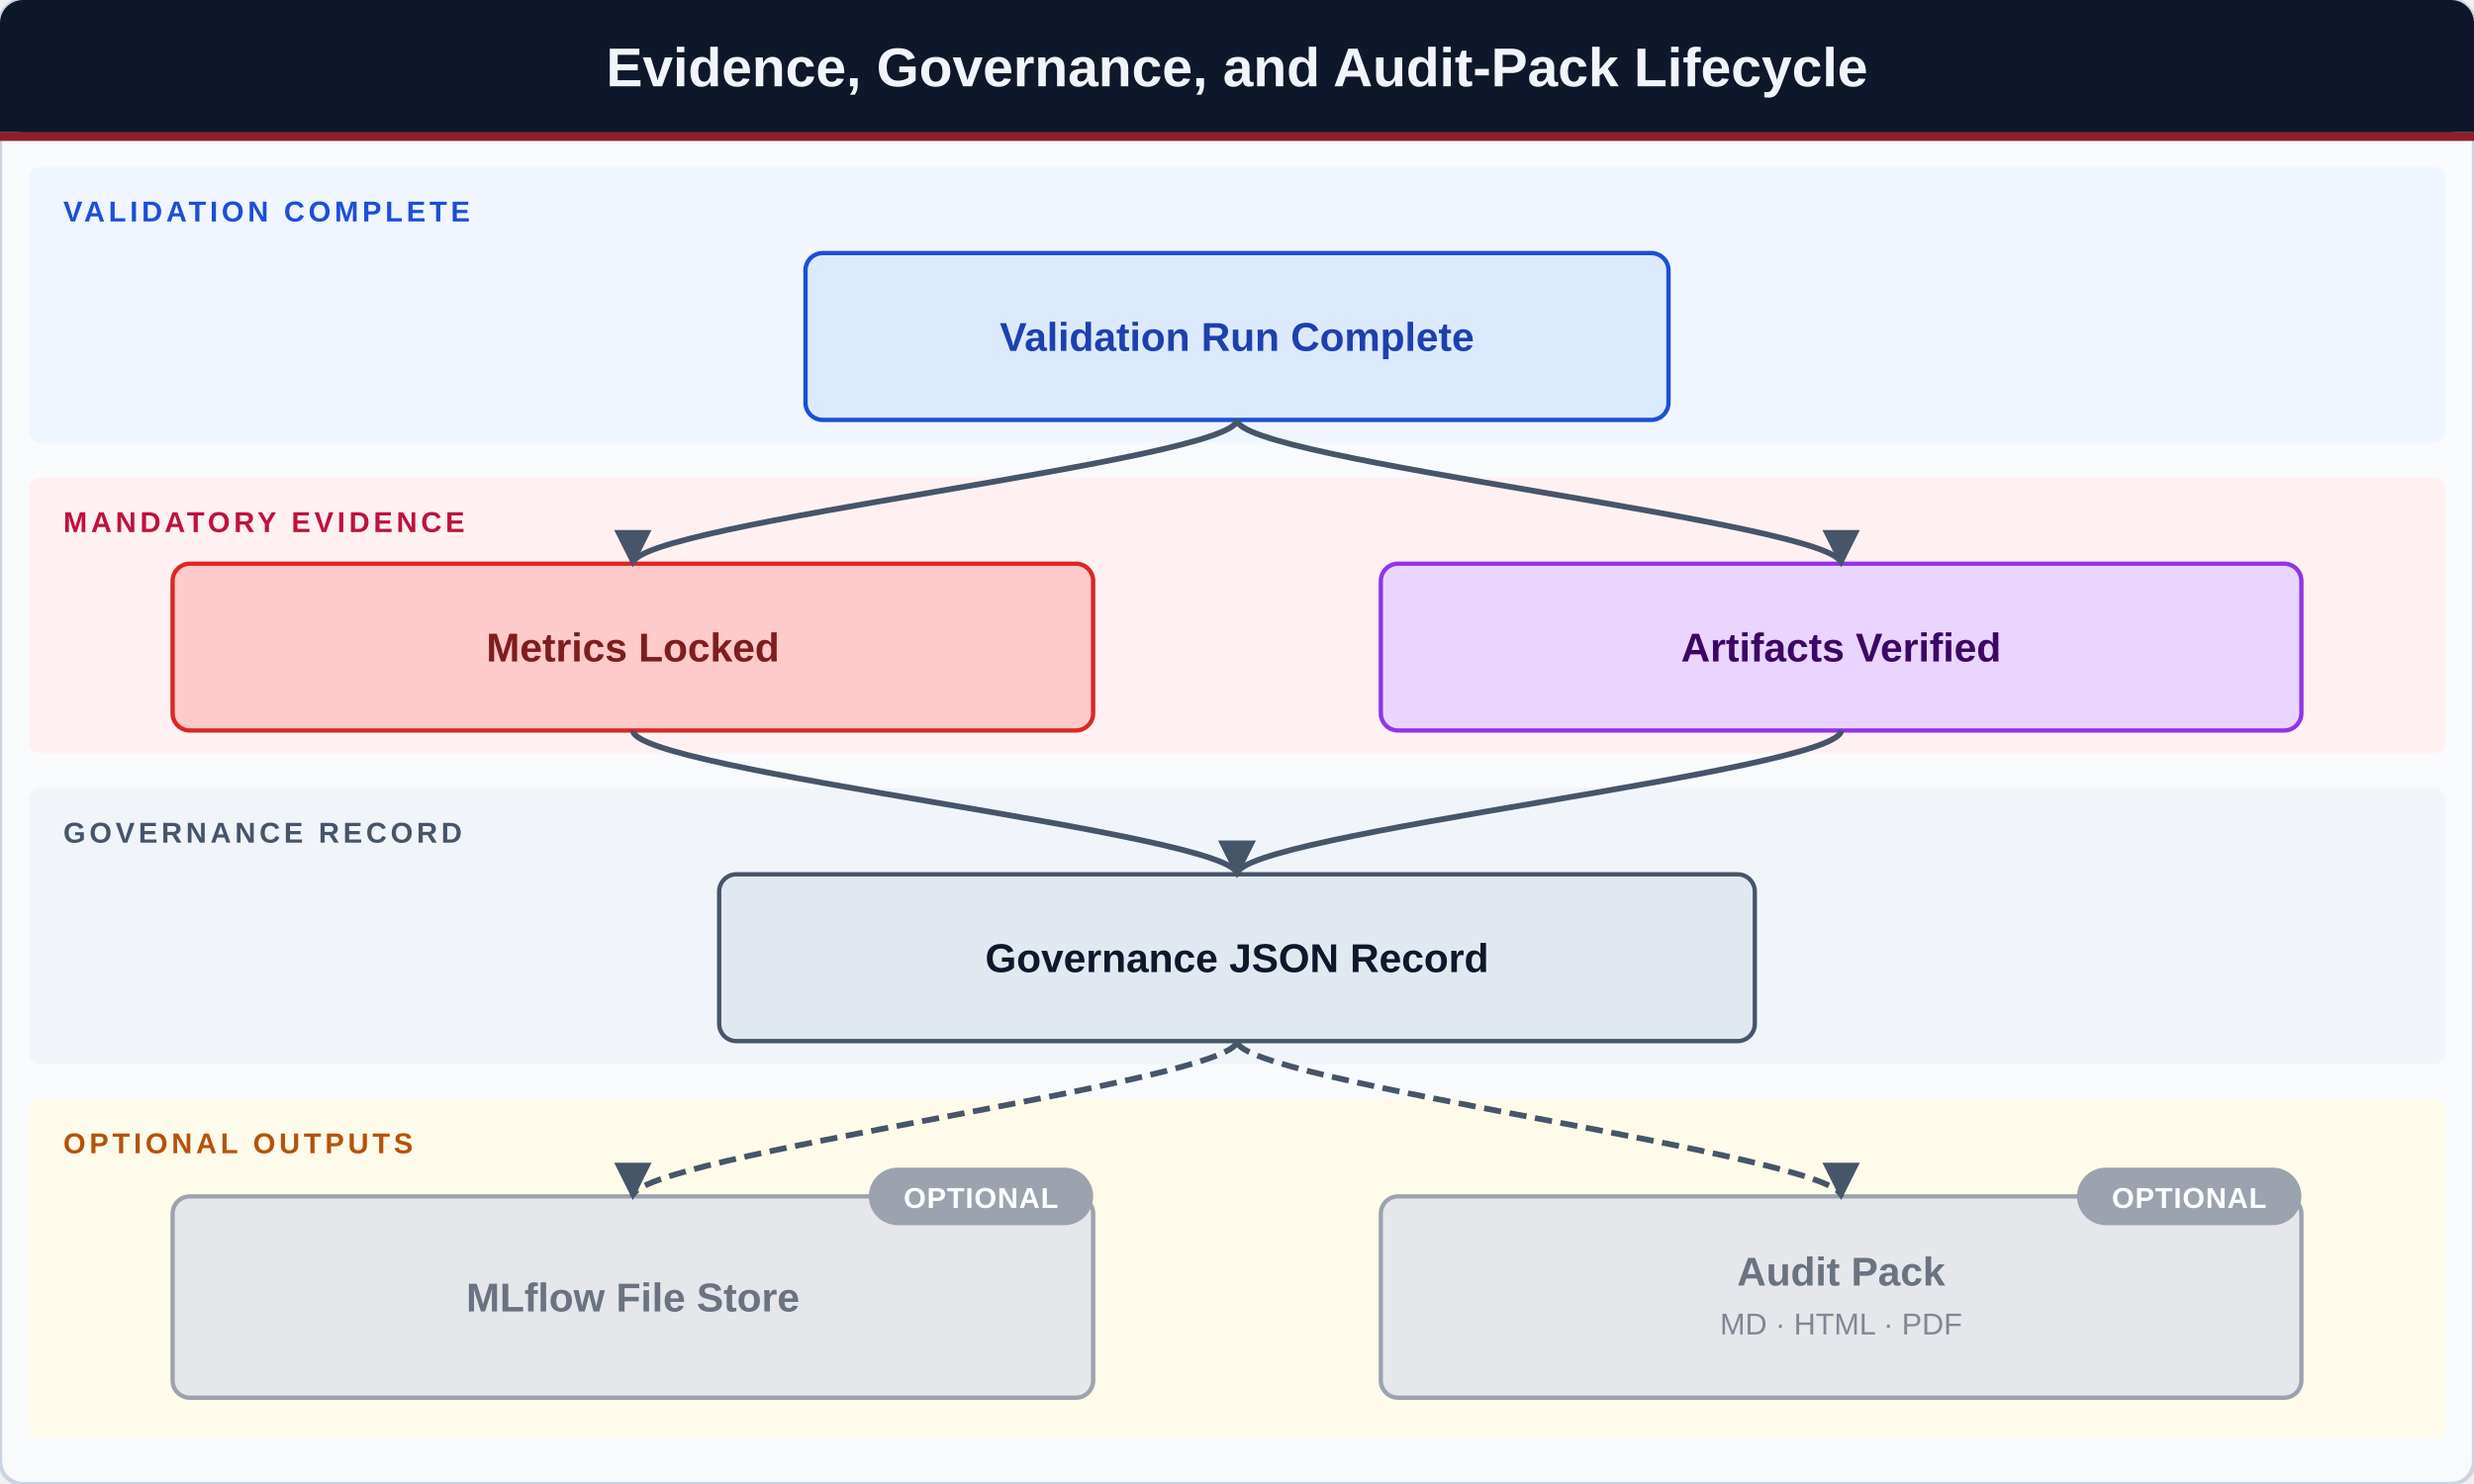
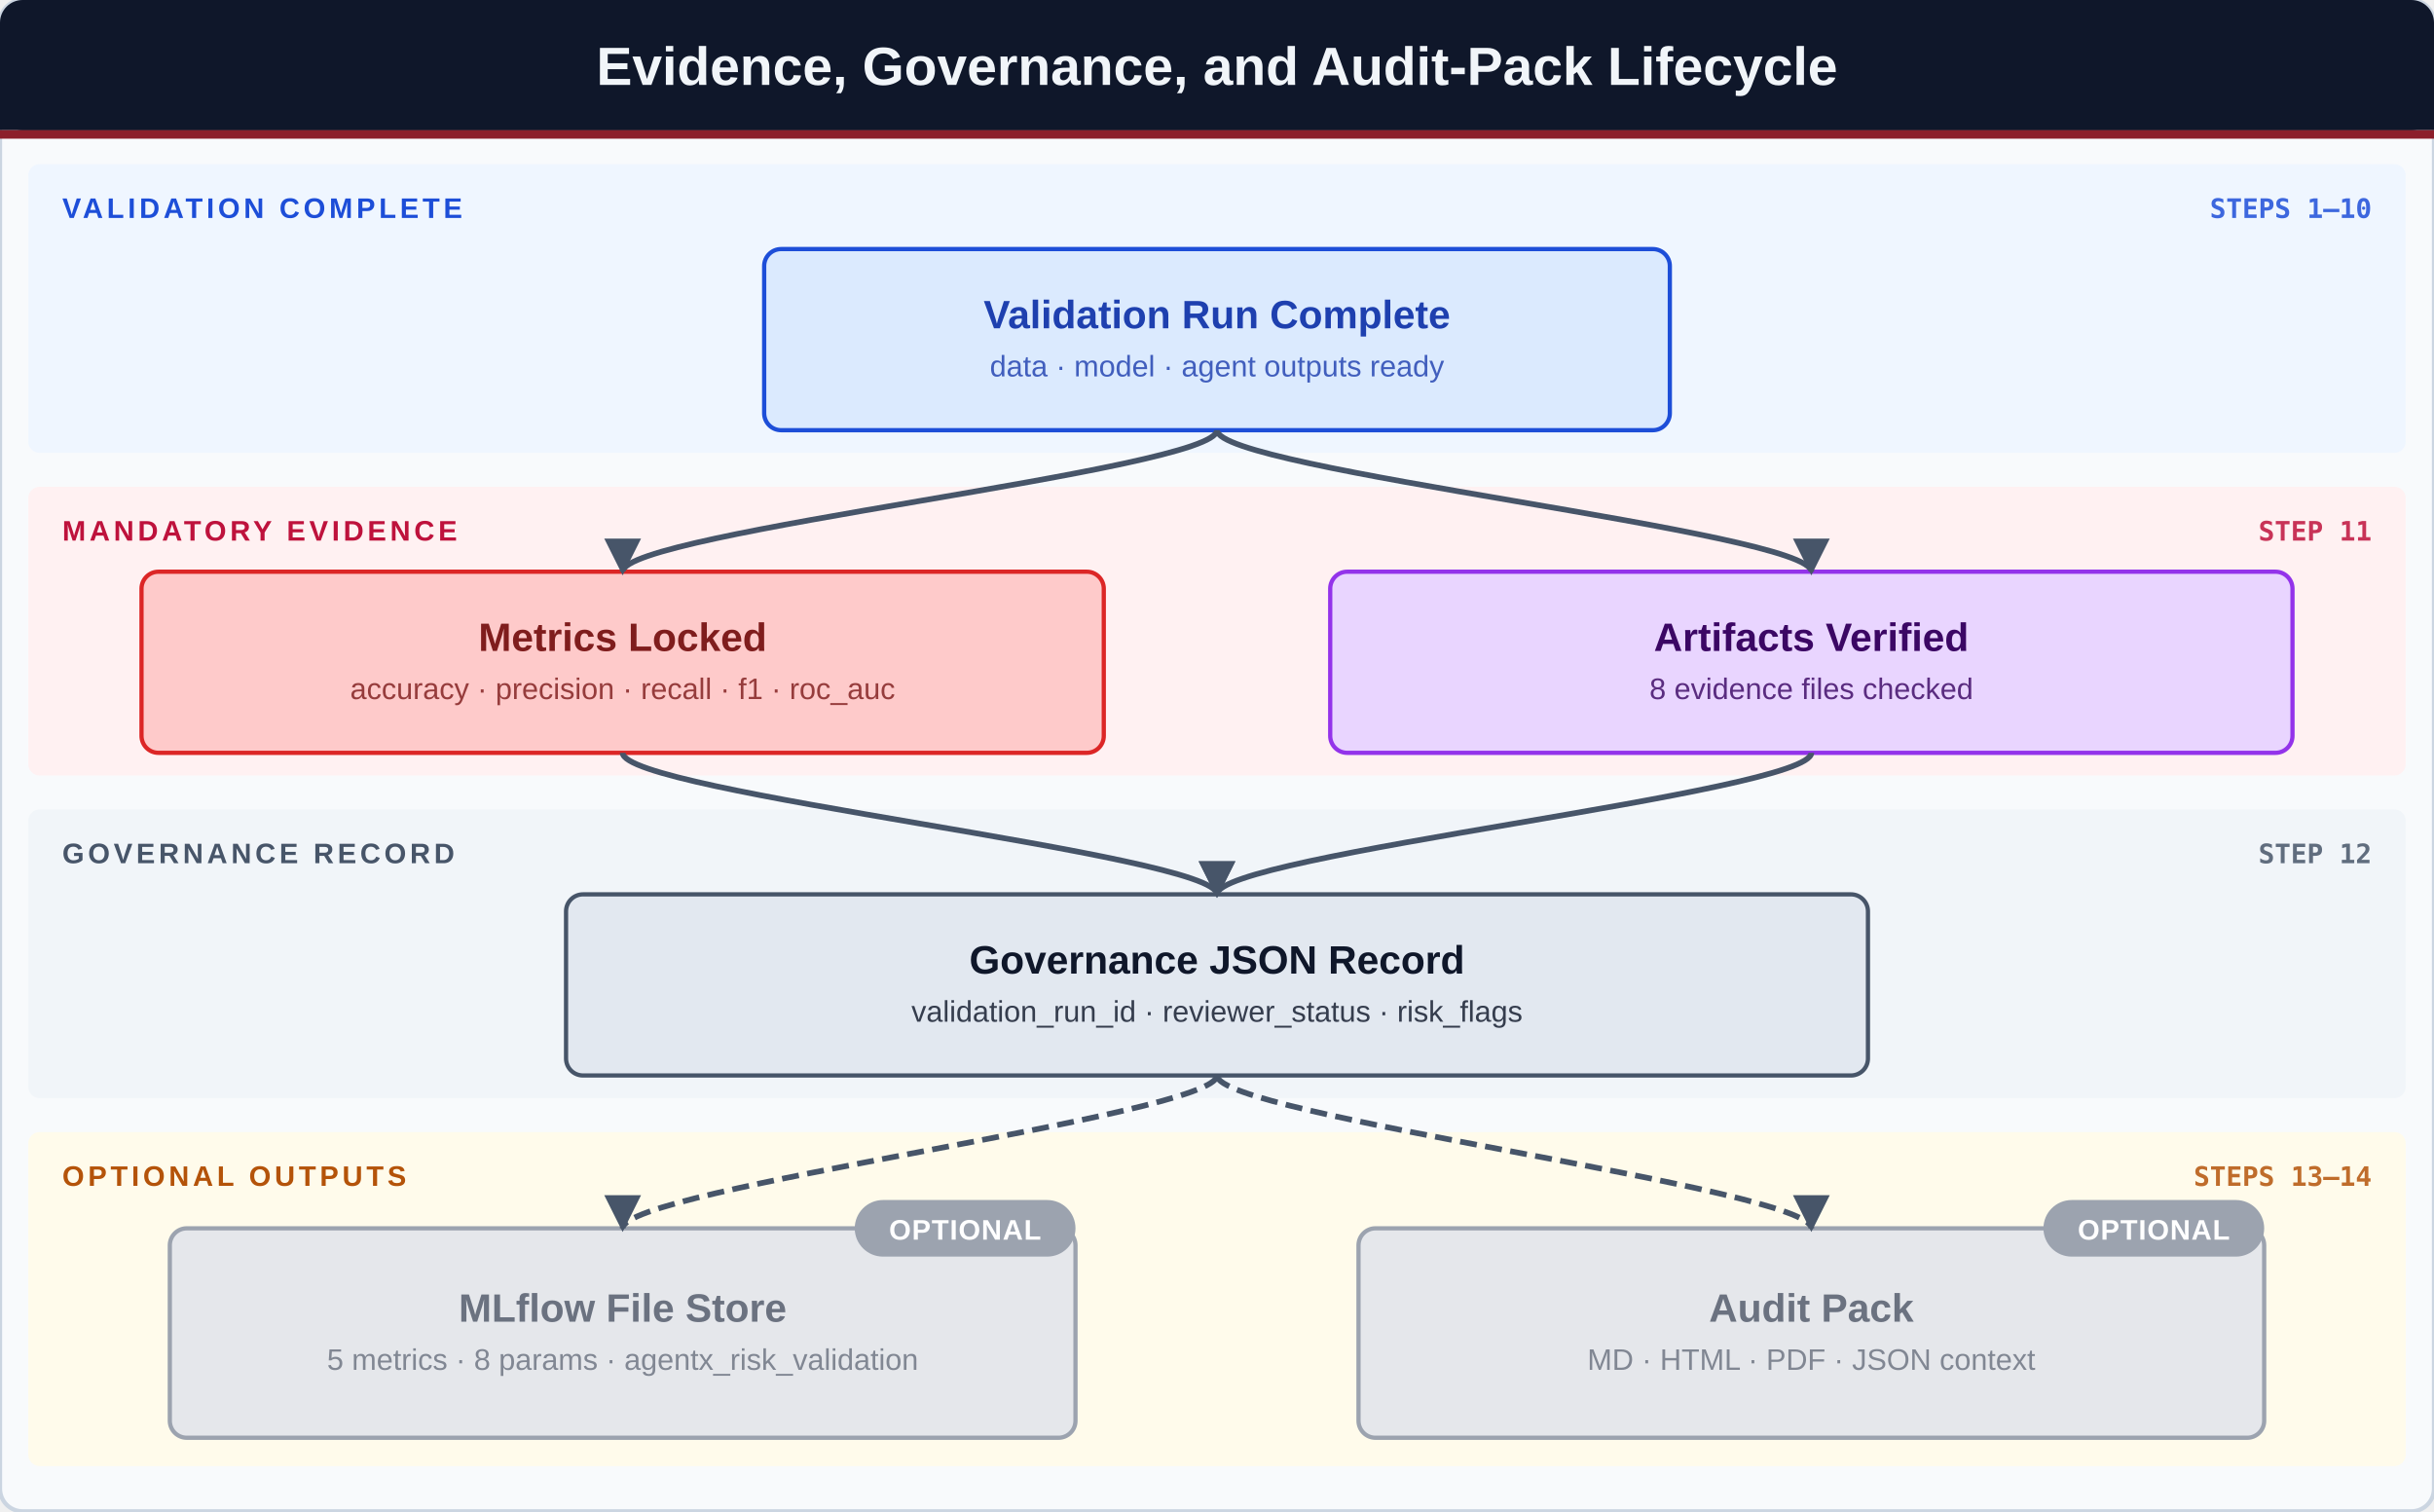
- <svg xmlns="http://www.w3.org/2000/svg" viewBox="0 0 860 516" width="860" height="516" role="img" aria-labelledby="d4title d4desc">
+ <svg xmlns="http://www.w3.org/2000/svg" viewBox="0 0 860 534" width="860" height="534" role="img" aria-labelledby="d4title d4desc">
  <defs>
    <marker id="d4-ah" viewBox="0 0 10 10" refX="9" refY="5" markerWidth="6.5" markerHeight="6.5" orient="auto">
      <polygon points="0,0 10,5 0,10" fill="#475569" />
    </marker>
  </defs>
-   <rect x="0" y="0" width="860" height="516" rx="8" fill="#F8FAFC" stroke="#CBD5E1" stroke-width="1.5" />
+   <rect x="0" y="0" width="860" height="534" rx="8" fill="#F8FAFC" stroke="#CBD5E1" stroke-width="1.5" />
  <rect x="0" y="0" width="860" height="46" rx="8" fill="#0F172A" />
  <rect x="0" y="34" width="860" height="12" fill="#0F172A" />
  <rect x="0" y="46" width="860" height="3" fill="#8C1F2B" />
  <text x="430" y="30" text-anchor="middle" font-family="'Segoe UI','Helvetica Neue',Arial,sans-serif" font-size="19" font-weight="700" fill="#F1F5F9">Evidence, Governance, and Audit-Pack Lifecycle</text>
-   <rect x="10" y="58" width="840" height="96" rx="4" fill="#EFF6FF" />
+   <rect x="10" y="58" width="840" height="102" rx="4" fill="#EFF6FF" />
  <text x="22" y="77" font-family="'Segoe UI','Helvetica Neue',Arial,sans-serif" font-size="10" font-weight="700" fill="#1D4ED8" letter-spacing="1.3">VALIDATION COMPLETE</text>
-   <rect x="10" y="166" width="840" height="96" rx="4" fill="#FFF1F2" />
-   <text x="22" y="185" font-family="'Segoe UI','Helvetica Neue',Arial,sans-serif" font-size="10" font-weight="700" fill="#BE123C" letter-spacing="1.3">MANDATORY EVIDENCE</text>
-   <rect x="10" y="274" width="840" height="96" rx="4" fill="#F1F5F9" />
-   <text x="22" y="293" font-family="'Segoe UI','Helvetica Neue',Arial,sans-serif" font-size="10" font-weight="700" fill="#475569" letter-spacing="1.3">GOVERNANCE RECORD</text>
-   <rect x="10" y="382" width="840" height="118" rx="4" fill="#FFFBEB" />
-   <text x="22" y="401" font-family="'Segoe UI','Helvetica Neue',Arial,sans-serif" font-size="10" font-weight="700" fill="#B45309" letter-spacing="1.3">OPTIONAL OUTPUTS</text>
-   <rect x="280" y="88" width="300" height="58" rx="6" fill="#DBEAFE" stroke="#1D4ED8" stroke-width="1.5" />
-   <text x="430" y="122" text-anchor="middle" font-family="'Segoe UI','Helvetica Neue',Arial,sans-serif" font-size="14" font-weight="700" fill="#1E40AF">Validation Run Complete</text>
-   <rect x="60" y="196" width="320" height="58" rx="6" fill="#FECACA" stroke="#DC2626" stroke-width="1.5" />
+   <text x="838" y="77" text-anchor="end" font-family="Consolas,Menlo,monospace" font-size="9.5" font-weight="700" fill="#1D4ED8" opacity="0.85">STEPS 1–10</text>
+   <rect x="10" y="172" width="840" height="102" rx="4" fill="#FFF1F2" />
+   <text x="22" y="191" font-family="'Segoe UI','Helvetica Neue',Arial,sans-serif" font-size="10" font-weight="700" fill="#BE123C" letter-spacing="1.3">MANDATORY EVIDENCE</text>
+   <text x="838" y="191" text-anchor="end" font-family="Consolas,Menlo,monospace" font-size="9.5" font-weight="700" fill="#BE123C" opacity="0.85">STEP 11</text>
+   <rect x="10" y="286" width="840" height="102" rx="4" fill="#F1F5F9" />
+   <text x="22" y="305" font-family="'Segoe UI','Helvetica Neue',Arial,sans-serif" font-size="10" font-weight="700" fill="#475569" letter-spacing="1.3">GOVERNANCE RECORD</text>
+   <text x="838" y="305" text-anchor="end" font-family="Consolas,Menlo,monospace" font-size="9.5" font-weight="700" fill="#475569" opacity="0.85">STEP 12</text>
+   <rect x="10" y="400" width="840" height="118" rx="4" fill="#FFFBEB" />
+   <text x="22" y="419" font-family="'Segoe UI','Helvetica Neue',Arial,sans-serif" font-size="10" font-weight="700" fill="#B45309" letter-spacing="1.3">OPTIONAL OUTPUTS</text>
+   <text x="838" y="419" text-anchor="end" font-family="Consolas,Menlo,monospace" font-size="9.5" font-weight="700" fill="#B45309" opacity="0.85">STEPS 13–14</text>
+   <rect x="270" y="88" width="320" height="64" rx="6" fill="#DBEAFE" stroke="#1D4ED8" stroke-width="1.5" />
+   <text x="430" y="116" text-anchor="middle" font-family="'Segoe UI','Helvetica Neue',Arial,sans-serif" font-size="14" font-weight="700" fill="#1E40AF">Validation Run Complete</text>
+   <text x="430" y="133" text-anchor="middle" font-family="'Segoe UI','Helvetica Neue',Arial,sans-serif" font-size="10.5" fill="#1E40AF" opacity="0.82">data · model · agent outputs ready</text>
+   <rect x="50" y="202" width="340" height="64" rx="6" fill="#FECACA" stroke="#DC2626" stroke-width="1.5" />
  <text x="220" y="230" text-anchor="middle" font-family="'Segoe UI','Helvetica Neue',Arial,sans-serif" font-size="14" font-weight="700" fill="#7F1D1D">Metrics Locked</text>
-   <rect x="480" y="196" width="320" height="58" rx="6" fill="#E9D5FF" stroke="#9333EA" stroke-width="1.5" />
+   <text x="220" y="247" text-anchor="middle" font-family="'Segoe UI','Helvetica Neue',Arial,sans-serif" font-size="10.5" fill="#7F1D1D" opacity="0.82">accuracy · precision · recall · f1 · roc_auc</text>
+   <rect x="470" y="202" width="340" height="64" rx="6" fill="#E9D5FF" stroke="#9333EA" stroke-width="1.5" />
  <text x="640" y="230" text-anchor="middle" font-family="'Segoe UI','Helvetica Neue',Arial,sans-serif" font-size="14" font-weight="700" fill="#3B0764">Artifacts Verified</text>
-   <rect x="250" y="304" width="360" height="58" rx="6" fill="#E2E8F0" stroke="#475569" stroke-width="1.5" />
-   <text x="430" y="338" text-anchor="middle" font-family="'Segoe UI','Helvetica Neue',Arial,sans-serif" font-size="14" font-weight="700" fill="#0F172A">Governance JSON Record</text>
-   <rect x="60" y="416" width="320" height="70" rx="6" fill="#E5E7EB" stroke="#9CA3AF" stroke-width="1.5" />
-   <text x="220" y="456" text-anchor="middle" font-family="'Segoe UI','Helvetica Neue',Arial,sans-serif" font-size="14" font-weight="700" fill="#6B7280">MLflow File Store</text>
-   <rect x="480" y="416" width="320" height="70" rx="6" fill="#E5E7EB" stroke="#9CA3AF" stroke-width="1.5" />
-   <text x="640" y="447" text-anchor="middle" font-family="'Segoe UI','Helvetica Neue',Arial,sans-serif" font-size="14" font-weight="700" fill="#6B7280">Audit Pack</text>
-   <text x="640" y="464" text-anchor="middle" font-family="'Segoe UI','Helvetica Neue',Arial,sans-serif" font-size="10.5" fill="#6B7280" opacity="0.82">MD  ·  HTML  ·  PDF</text>
-   <rect x="302" y="406" width="78" height="20" rx="10" fill="#9CA3AF" />
-   <text x="341" y="420" text-anchor="middle" font-family="'Segoe UI','Helvetica Neue',Arial,sans-serif" font-size="10" font-weight="700" letter-spacing="0.3" fill="#FFFFFF">OPTIONAL</text>
-   <rect x="722" y="406" width="78" height="20" rx="10" fill="#9CA3AF" />
-   <text x="761" y="420" text-anchor="middle" font-family="'Segoe UI','Helvetica Neue',Arial,sans-serif" font-size="10" font-weight="700" letter-spacing="0.3" fill="#FFFFFF">OPTIONAL</text>
-   <path d="M430,146 C430,160 220,182 220,196" stroke="#475569" stroke-width="2" fill="none" marker-end="url(#d4-ah)" />
-   <path d="M430,146 C430,160 640,182 640,196" stroke="#475569" stroke-width="2" fill="none" marker-end="url(#d4-ah)" />
-   <path d="M220,254 C220,268 430,290 430,304" stroke="#475569" stroke-width="2" fill="none" marker-end="url(#d4-ah)" />
-   <path d="M640,254 C640,268 430,290 430,304" stroke="#475569" stroke-width="2" fill="none" marker-end="url(#d4-ah)" />
-   <path d="M430,362 C430,376 220,402 220,416" stroke="#475569" stroke-width="2" fill="none" stroke-dasharray="6,3" marker-end="url(#d4-ah)" />
-   <path d="M430,362 C430,376 640,402 640,416" stroke="#475569" stroke-width="2" fill="none" stroke-dasharray="6,3" marker-end="url(#d4-ah)" />
+   <text x="640" y="247" text-anchor="middle" font-family="'Segoe UI','Helvetica Neue',Arial,sans-serif" font-size="10.5" fill="#3B0764" opacity="0.82">8 evidence files checked</text>
+   <rect x="200" y="316" width="460" height="64" rx="6" fill="#E2E8F0" stroke="#475569" stroke-width="1.5" />
+   <text x="430" y="344" text-anchor="middle" font-family="'Segoe UI','Helvetica Neue',Arial,sans-serif" font-size="14" font-weight="700" fill="#0F172A">Governance JSON Record</text>
+   <text x="430" y="361" text-anchor="middle" font-family="'Segoe UI','Helvetica Neue',Arial,sans-serif" font-size="10.5" fill="#0F172A" opacity="0.82">validation_run_id · reviewer_status · risk_flags</text>
+   <rect x="60" y="434" width="320" height="74" rx="6" fill="#E5E7EB" stroke="#9CA3AF" stroke-width="1.5" />
+   <text x="220" y="467" text-anchor="middle" font-family="'Segoe UI','Helvetica Neue',Arial,sans-serif" font-size="14" font-weight="700" fill="#6B7280">MLflow File Store</text>
+   <text x="220" y="484" text-anchor="middle" font-family="'Segoe UI','Helvetica Neue',Arial,sans-serif" font-size="10.5" fill="#6B7280" opacity="0.82">5 metrics · 8 params · agentx_risk_validation</text>
+   <rect x="480" y="434" width="320" height="74" rx="6" fill="#E5E7EB" stroke="#9CA3AF" stroke-width="1.5" />
+   <text x="640" y="467" text-anchor="middle" font-family="'Segoe UI','Helvetica Neue',Arial,sans-serif" font-size="14" font-weight="700" fill="#6B7280">Audit Pack</text>
+   <text x="640" y="484" text-anchor="middle" font-family="'Segoe UI','Helvetica Neue',Arial,sans-serif" font-size="10.5" fill="#6B7280" opacity="0.82">MD  ·  HTML  ·  PDF  ·  JSON context</text>
+   <rect x="302" y="424" width="78" height="20" rx="10" fill="#9CA3AF" />
+   <text x="341" y="438" text-anchor="middle" font-family="'Segoe UI','Helvetica Neue',Arial,sans-serif" font-size="10" font-weight="700" letter-spacing="0.3" fill="#FFFFFF">OPTIONAL</text>
+   <rect x="722" y="424" width="78" height="20" rx="10" fill="#9CA3AF" />
+   <text x="761" y="438" text-anchor="middle" font-family="'Segoe UI','Helvetica Neue',Arial,sans-serif" font-size="10" font-weight="700" letter-spacing="0.3" fill="#FFFFFF">OPTIONAL</text>
+   <path d="M430,152 C430,166 220,188 220,202" stroke="#475569" stroke-width="2" fill="none" marker-end="url(#d4-ah)" />
+   <path d="M430,152 C430,166 640,188 640,202" stroke="#475569" stroke-width="2" fill="none" marker-end="url(#d4-ah)" />
+   <path d="M220,266 C220,280 430,302 430,316" stroke="#475569" stroke-width="2" fill="none" marker-end="url(#d4-ah)" />
+   <path d="M640,266 C640,280 430,302 430,316" stroke="#475569" stroke-width="2" fill="none" marker-end="url(#d4-ah)" />
+   <path d="M430,380 C430,394 220,420 220,434" stroke="#475569" stroke-width="2" fill="none" stroke-dasharray="6,3" marker-end="url(#d4-ah)" />
+   <path d="M430,380 C430,394 640,420 640,434" stroke="#475569" stroke-width="2" fill="none" stroke-dasharray="6,3" marker-end="url(#d4-ah)" />
</svg>
